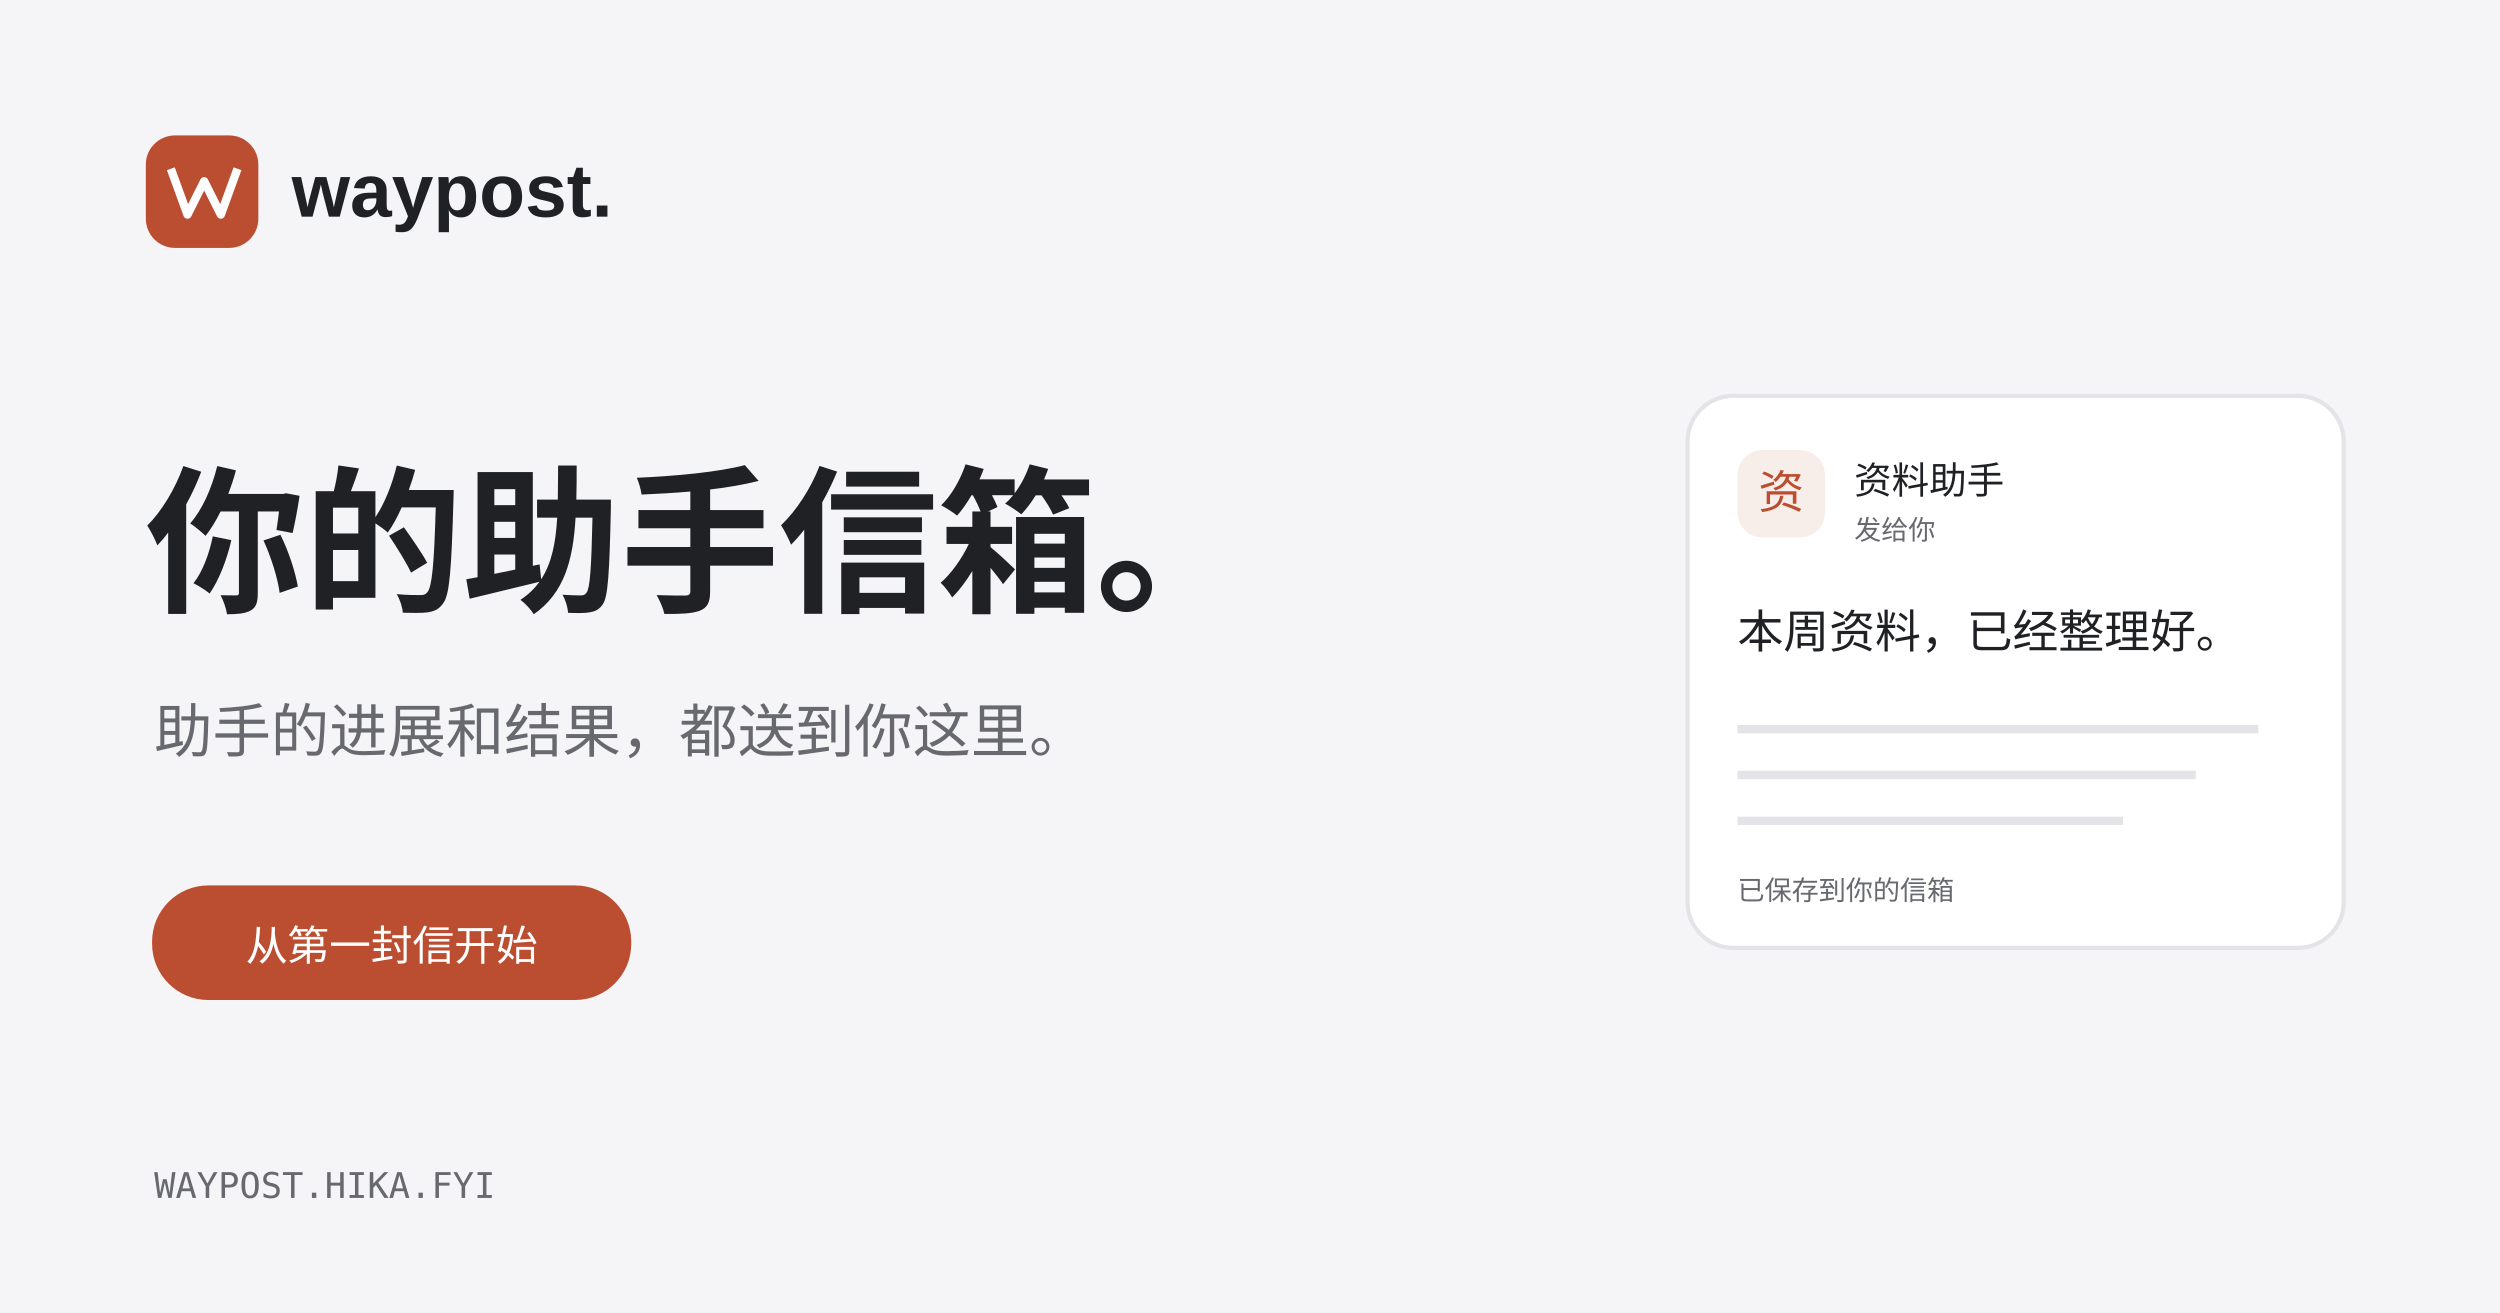
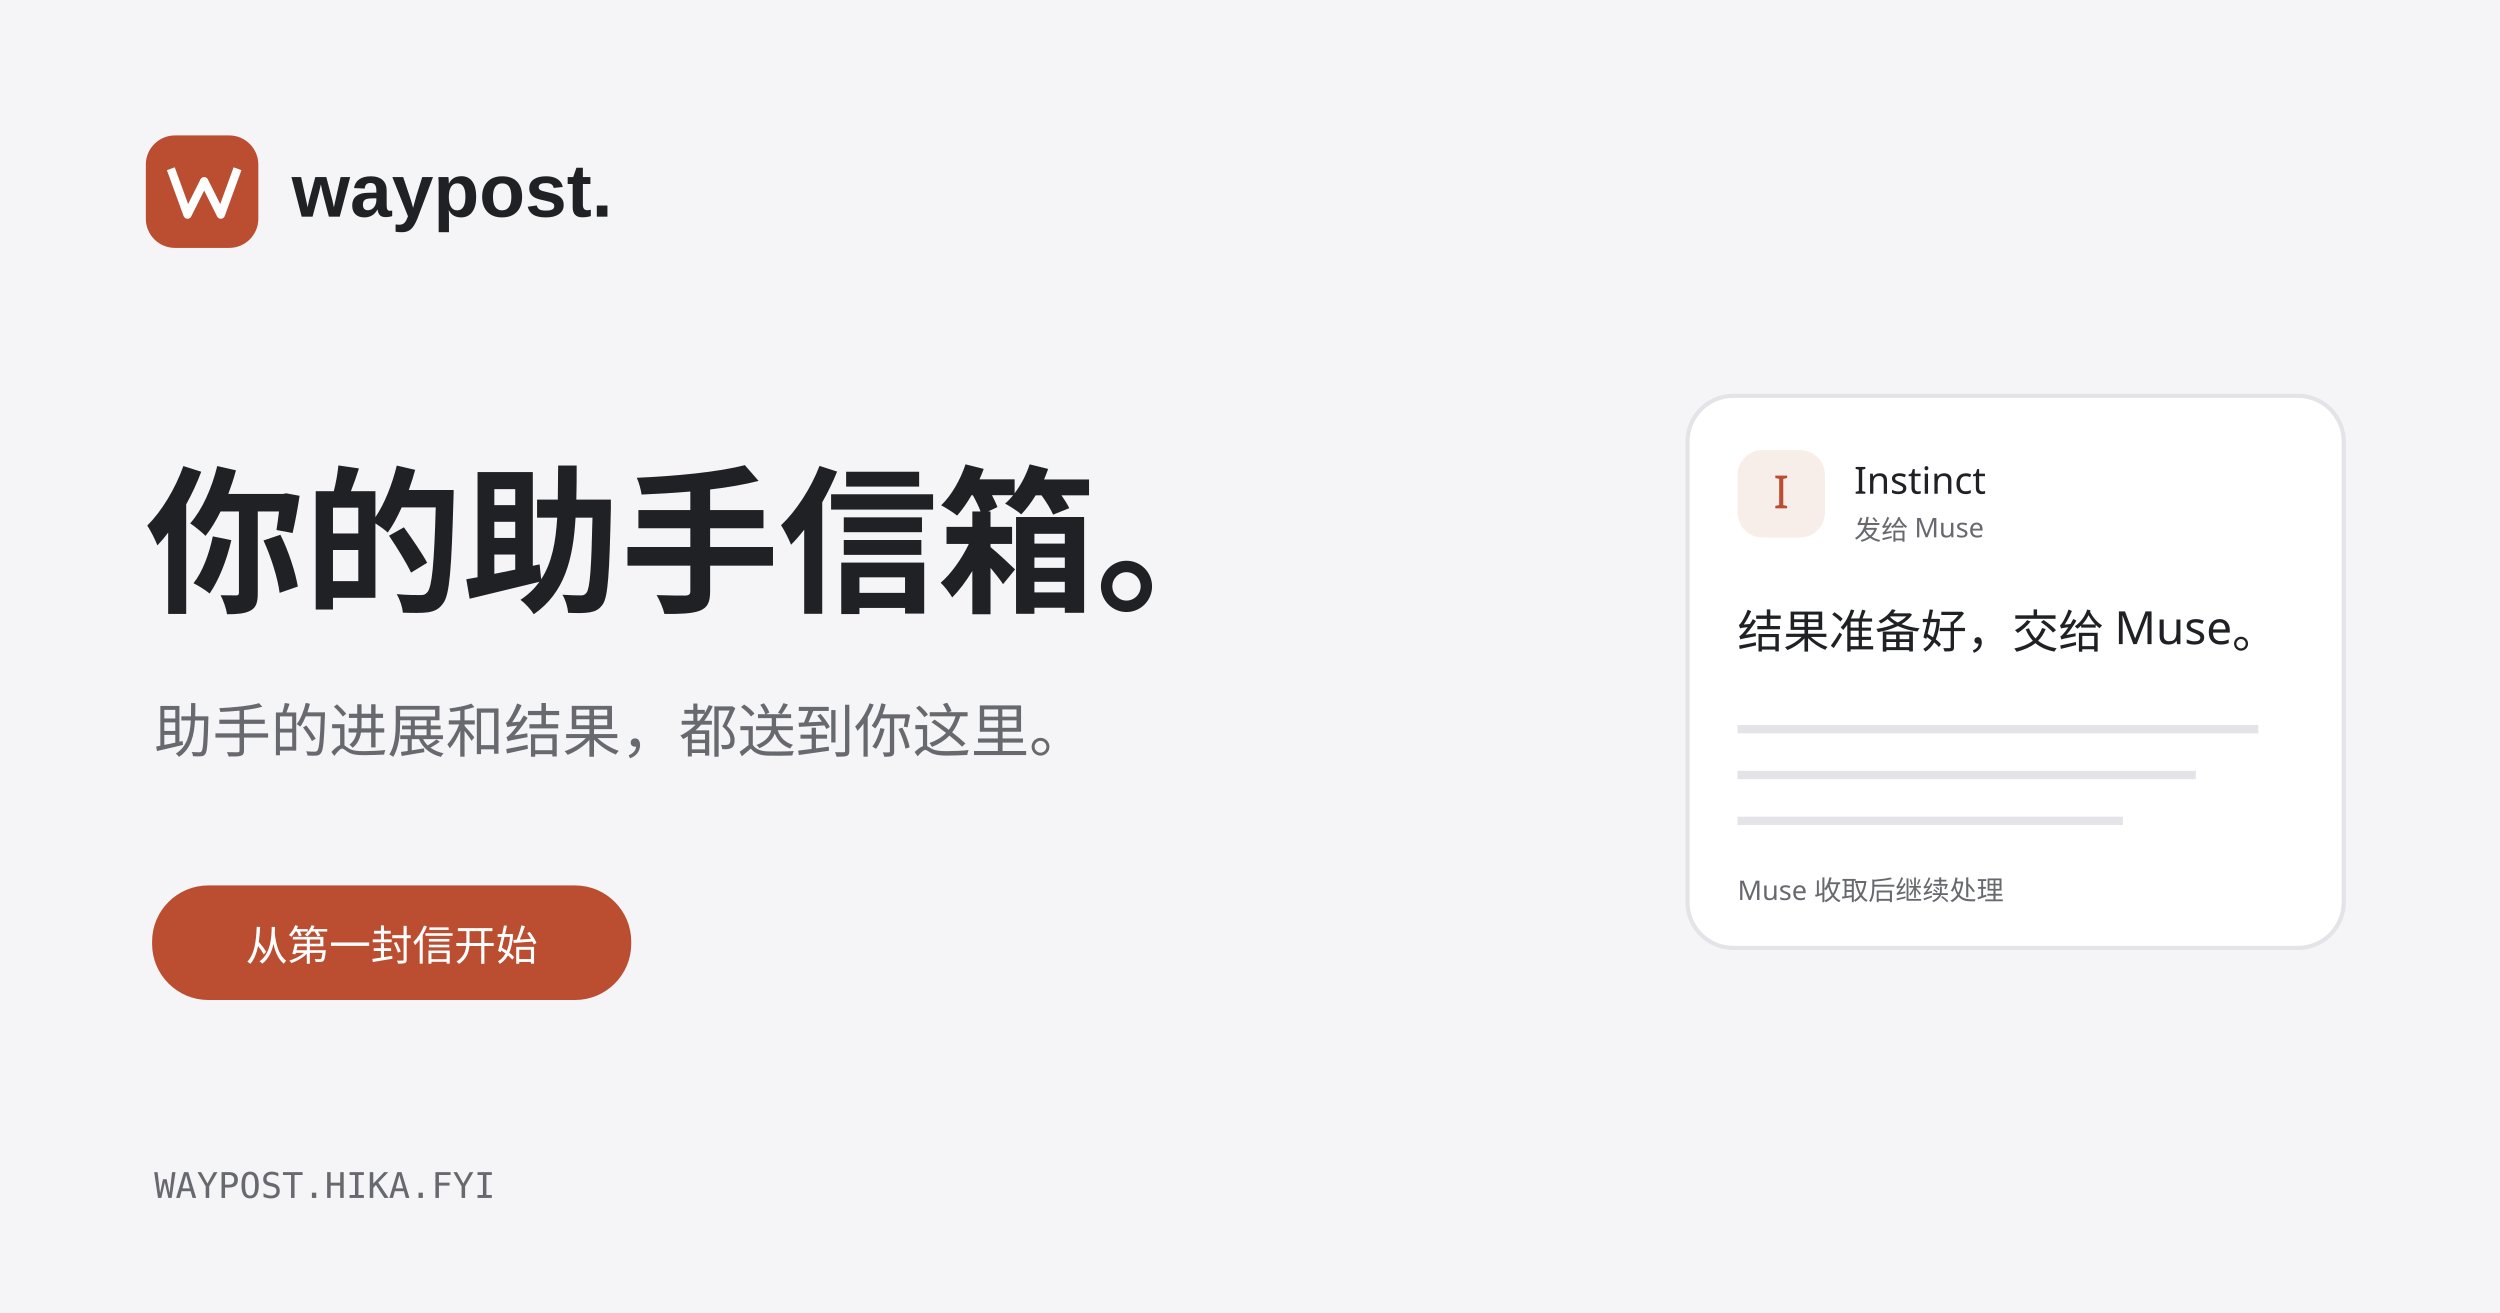
<svg xmlns="http://www.w3.org/2000/svg" width="1200" height="630" viewBox="0 0 1200 630">
  <rect width="1200" height="630" fill="#f5f5f7" />
  <rect x="70" y="65" width="54" height="54" rx="14" fill="#bb4d30" />
  <path d="m82 81 8 22 8-16 8 16 8-22" stroke="#fff" stroke-width="4" fill="none" stroke-linejoin="round" />
  <text x="140" y="104" font-family="Arial,sans-serif" font-weight="700" font-size="36" fill="#202124">waypost.</text>
  <text x="70" y="288" font-family="sans-serif" font-size="76" font-weight="700" fill="#202124">你的助手信箱。</text>
  <text x="74" y="361" font-family="sans-serif" font-size="28" fill="#68696f">助手的进展和结果，都送到你这里。</text>
  <rect x="73" y="425" width="230" height="55" rx="27" fill="#bb4d30" />
  <text x="188" y="461" text-anchor="middle" font-family="sans-serif" font-size="20" fill="white">从第一封信开始</text>
  <g transform="translate(810 190)">
    <rect width="315" height="265" rx="22" fill="#fff" stroke="#e3e3e8" stroke-width="2" />
    <rect x="24" y="26" width="42" height="42" rx="12" fill="#f8eee9" />
-     <text x="45" y="54" text-anchor="middle" font-family="sans-serif" font-size="22" fill="#bb4d30">资</text>
-     <text x="80" y="47" font-family="sans-serif" font-size="18" fill="#202124">资料助手</text>
-     <text x="80" y="69" font-family="sans-serif" font-size="13" fill="#68696f">发给你</text>
-     <text x="24" y="121" font-family="sans-serif" font-size="22" fill="#202124">本周资料，已经整理好。</text>
+     <text x="45" y="54" text-anchor="middle" font-family="sans-serif" font-size="22" fill="#bb4d30">I</text>
+     <text x="80" y="47" font-family="sans-serif" font-size="18" fill="#202124">Instinct</text>
+     <text x="80" y="69" font-family="sans-serif" font-size="13" fill="#68696f">发给 Muse</text>
+     <text x="24" y="121" font-family="sans-serif" font-size="22" fill="#202124">结果准备好，交给 Muse。</text>
    <path d="M24 160h250M24 182h220M24 204h185" stroke="#e3e3e8" stroke-width="4" />
-     <text x="24" y="242" font-family="sans-serif" font-size="13" fill="#68696f">已保存到你的信箱</text>
+     <text x="24" y="242" font-family="sans-serif" font-size="13" fill="#68696f">Muse 收取后继续处理</text>
  </g>
  <text x="74" y="575" font-family="monospace" font-size="17" fill="#68696f">WAYPOST.HIKA.FYI</text>
</svg>
